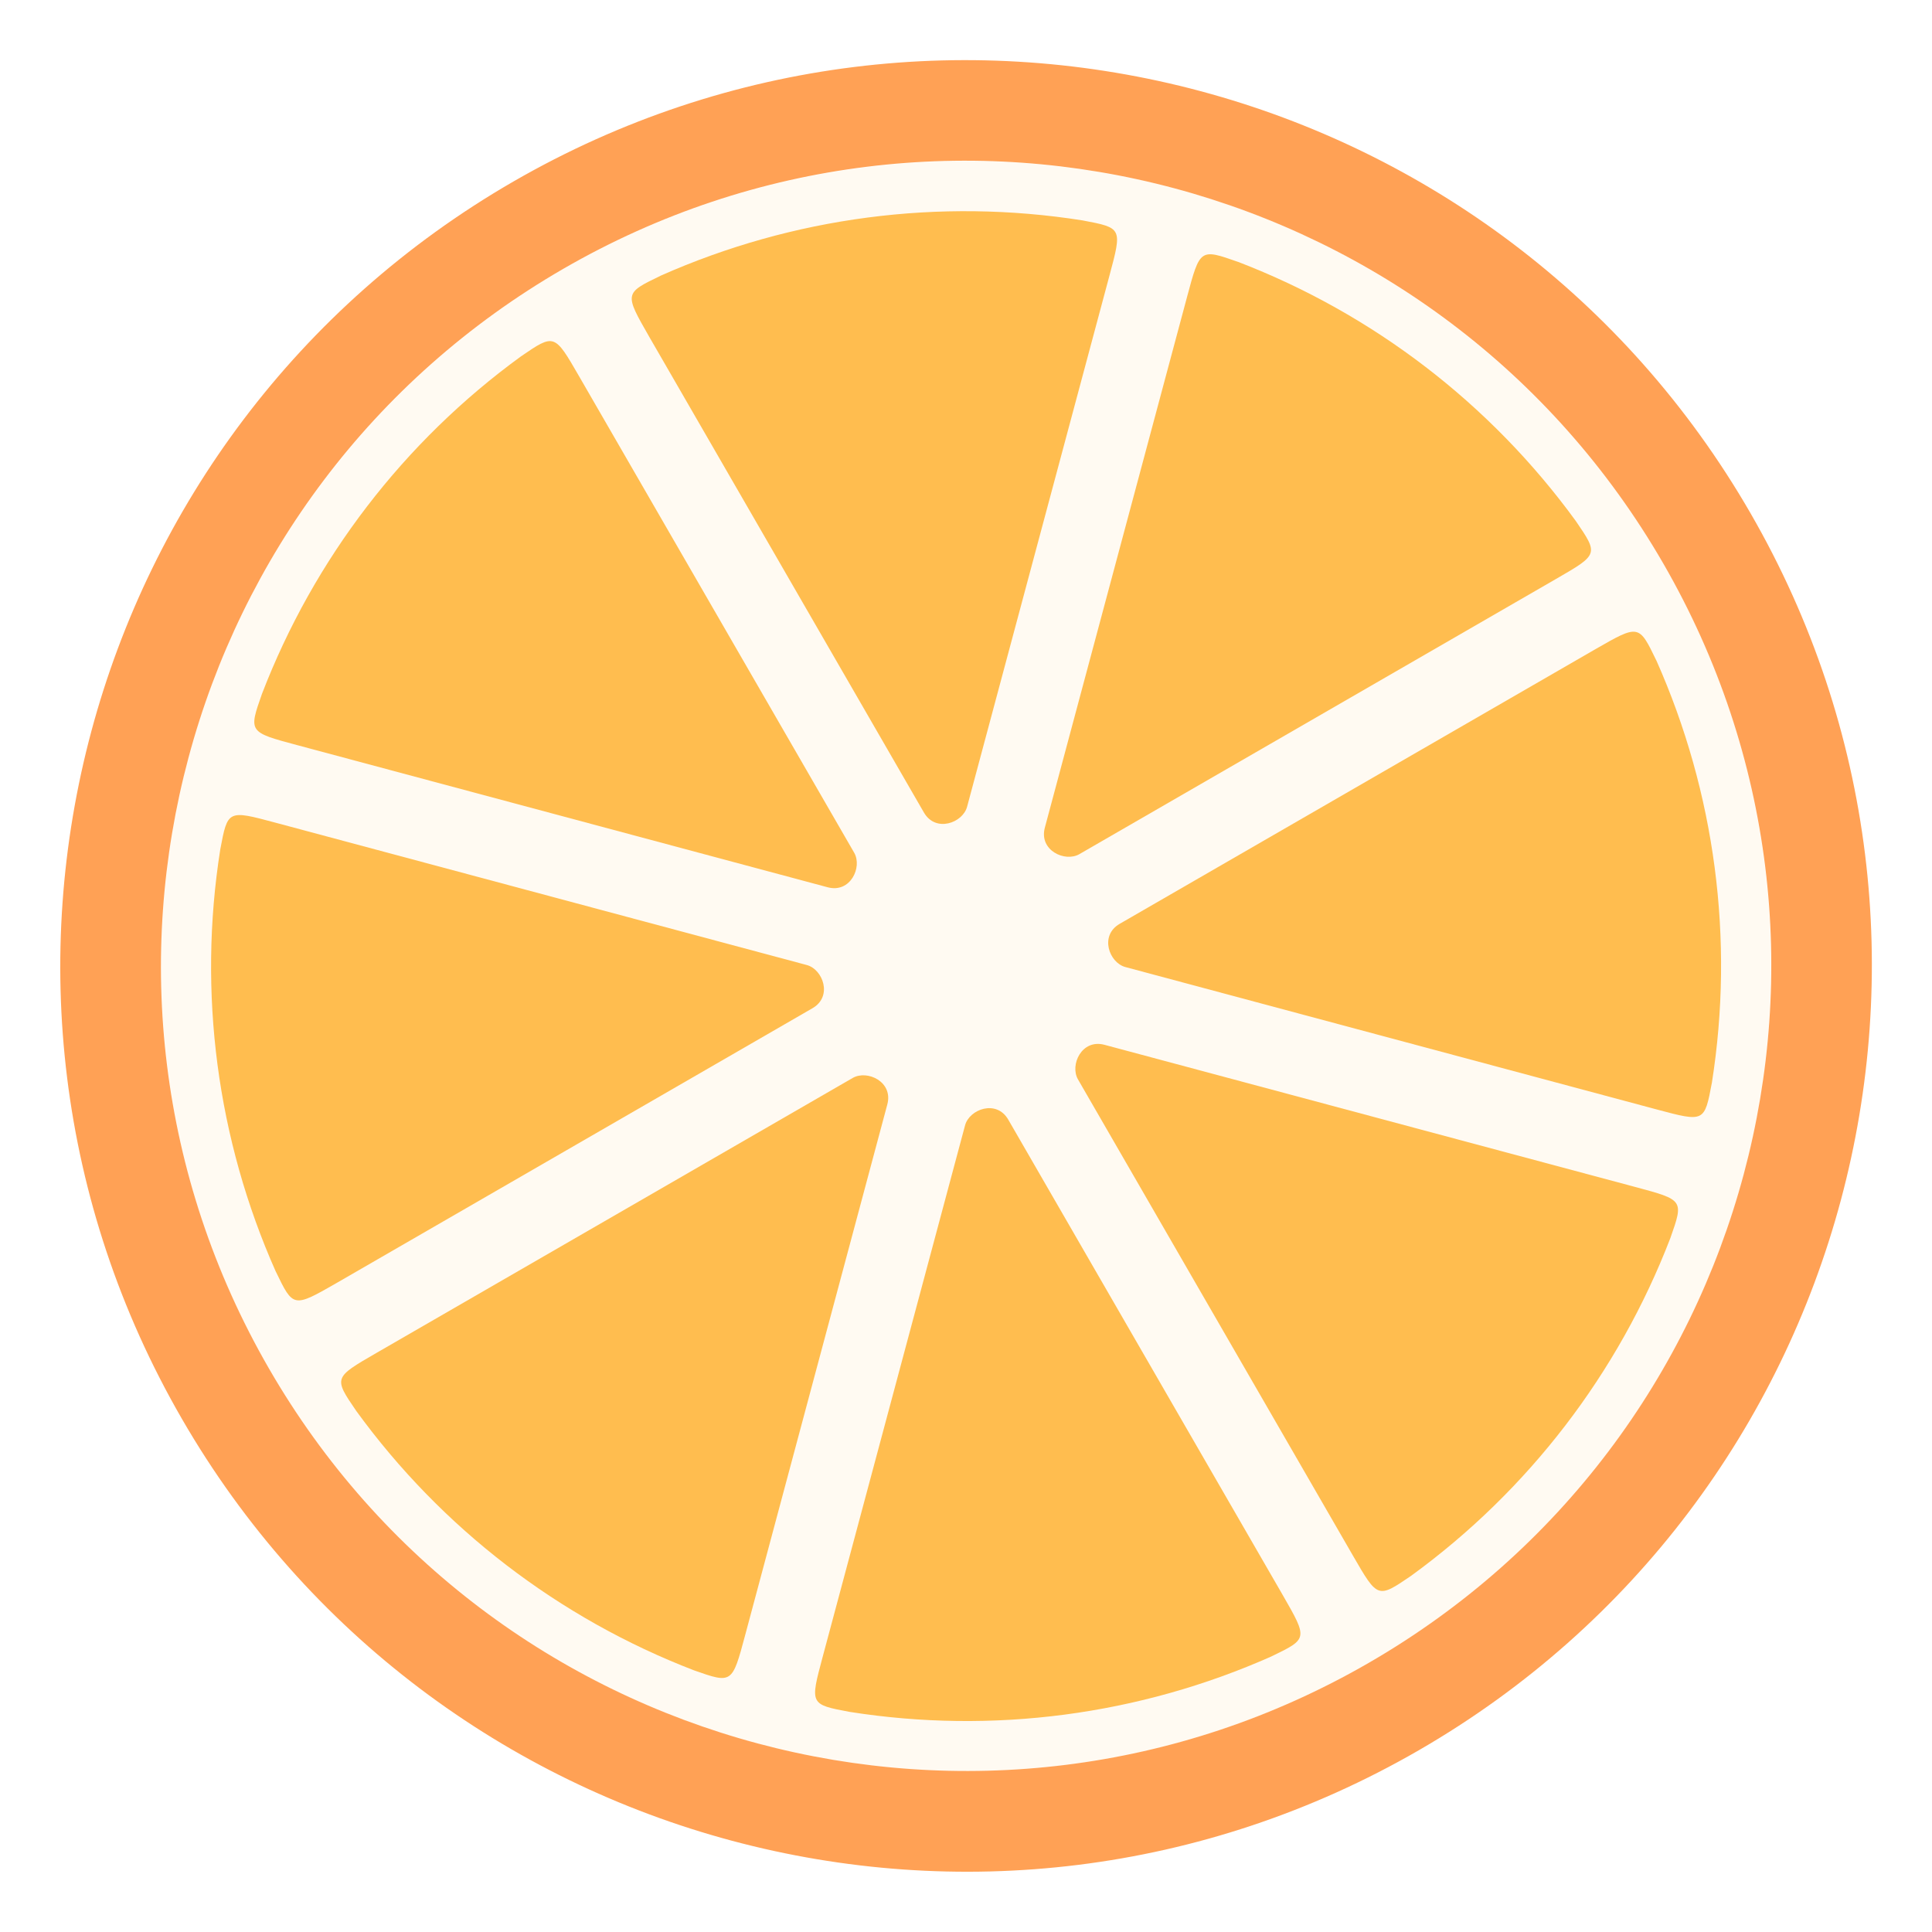
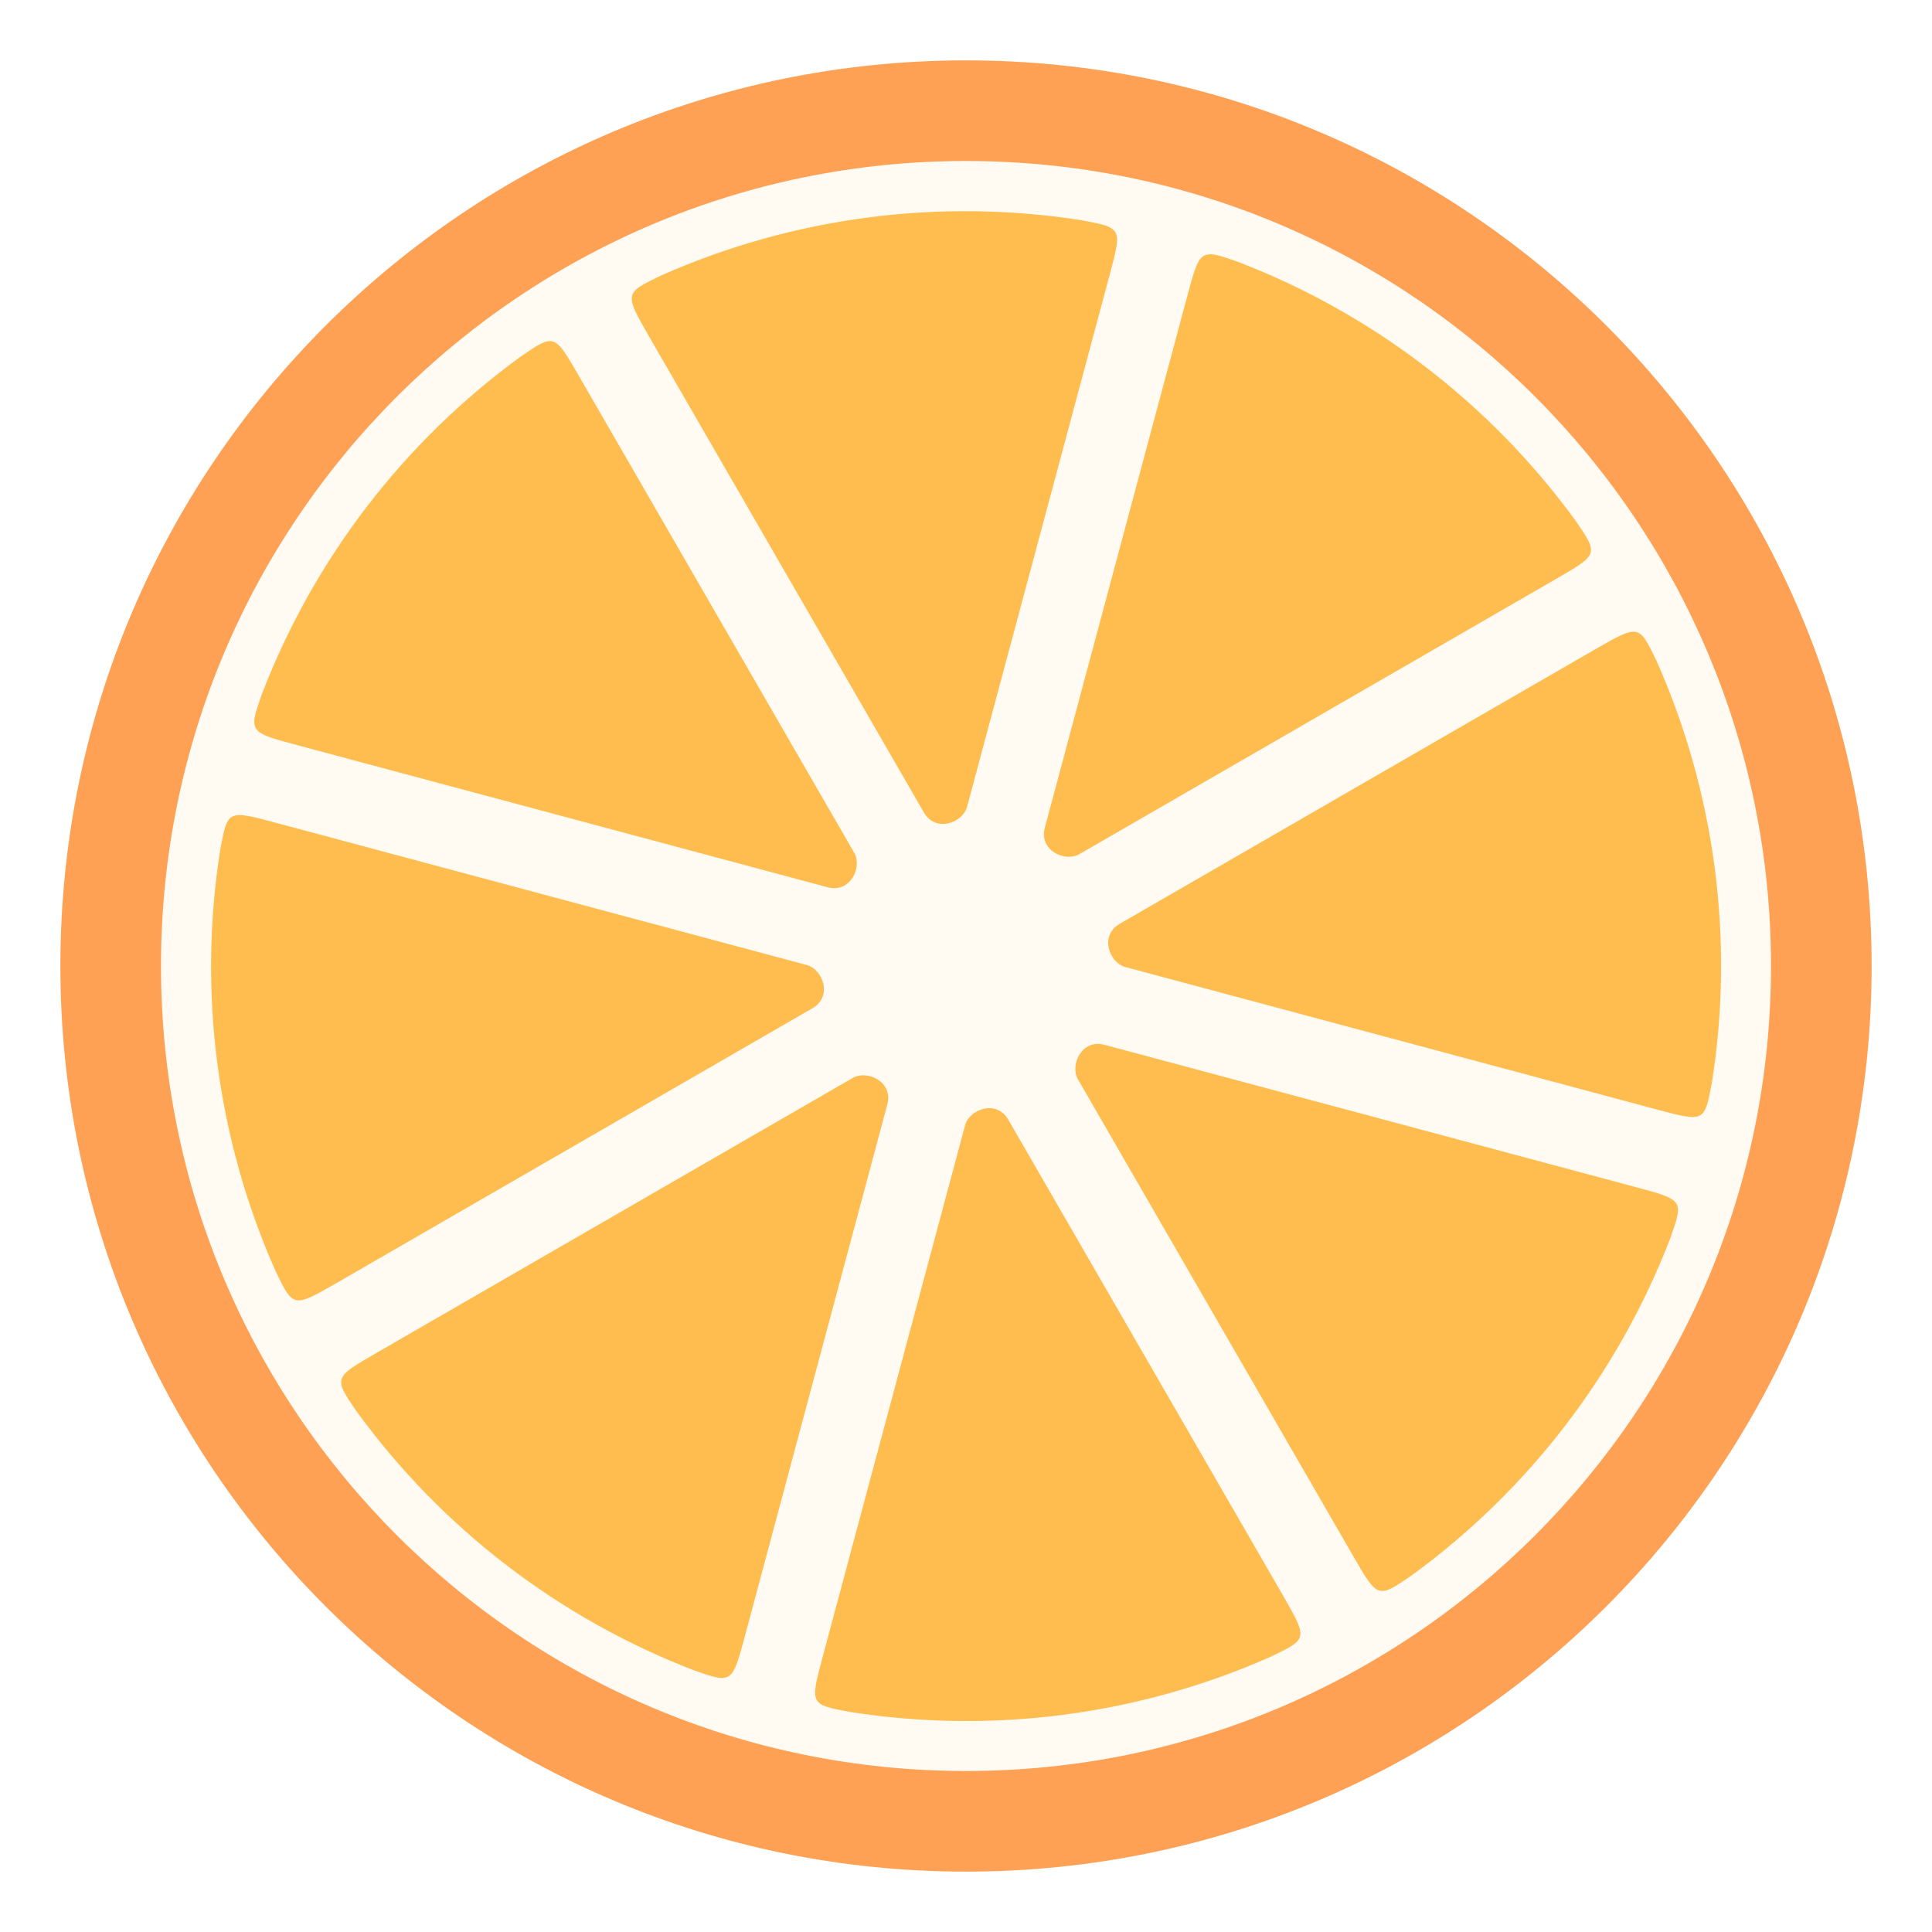
<svg xmlns="http://www.w3.org/2000/svg" id="OnO" data-name="OnO" viewBox="0 0 480 480">
  <defs>
    <style>.cls-1{fill:#fffaf2;}.cls-2{fill:#ffbd4f;}.cls-3{fill:#ffa155;}</style>
  </defs>
-   <circle class="cls-1" cx="240.02" cy="240.01" r="200" />
+   <circle class="cls-3" cx="240" cy="240" r="225" />
+   <circle class="cls-1" cx="240" cy="240" r="200" />
  <path class="cls-2" d="M307.6,65.07c-9.46-3.33-9.46-3.33-12.7,8.77L259.59,205.62c-1.52,5.66,5,8.66,8.58,6.59l118.4-68.36c10.6-6.12,10.6-6.12,4.94-14.4h0A186.66,186.66,0,0,0,307.6,65.06" />
  <path class="cls-2" d="M164.1,68.52c-9,4.34-9,4.34-2.78,15.19l68.22,118.15c2.93,5.07,9.66,2.58,10.73-1.42l35.38-132c3.17-11.82,3.17-11.82-6.69-13.68h0A186.65,186.65,0,0,0,164.1,68.51" />
  <path class="cls-2" d="M65.07,172.43c-3.32,9.46-3.32,9.46,8.78,12.7l131.78,35.31c5.66,1.52,8.66-5,6.59-8.58L143.86,93.46c-6.12-10.6-6.12-10.6-14.4-4.94h0a186.58,186.58,0,0,0-64.39,83.91" />
  <path class="cls-2" d="M68.53,315.93c4.34,9,4.34,9,15.18,2.78l118.15-68.22c5.08-2.93,2.59-9.66-1.41-10.73L68.39,204.38c-11.82-3.17-11.82-3.17-13.67,6.69h0a186.65,186.65,0,0,0,13.8,104.86" />
  <path class="cls-2" d="M172.44,415c9.46,3.32,9.46,3.32,12.7-8.78L220.45,274.4c1.52-5.66-5-8.66-8.59-6.59L93.46,336.17c-10.59,6.12-10.59,6.12-4.93,14.4h0A186.61,186.61,0,0,0,172.44,415" />
  <path class="cls-2" d="M315.94,411.5c9-4.34,9-4.34,2.77-15.18L250.5,278.17c-2.93-5.08-9.66-2.59-10.73,1.41L204.39,411.64c-3.17,11.82-3.17,11.82,6.68,13.67h0a186.68,186.68,0,0,0,104.87-13.8" />
  <path class="cls-2" d="M415,307.59c3.33-9.46,3.33-9.46-8.77-12.7L274.41,259.58c-5.66-1.52-8.66,5-6.59,8.59l68.36,118.4c6.12,10.59,6.12,10.59,14.4,4.94h0A186.61,186.61,0,0,0,415,307.59" />
  <path class="cls-2" d="M411.51,164.09c-4.34-9-4.34-9-15.19-2.77L278.17,229.53c-5.07,2.93-2.58,9.66,1.42,10.73l132.05,35.39c11.83,3.16,11.83,3.16,13.68-6.69h0a186.68,186.68,0,0,0-13.8-104.87" />
-   <path class="cls-3" d="M127.53,45.11C19.92,107.24-17,244.85,45.17,352.47S244.92,497,352.53,434.83,497,235.08,434.89,127.47,235.14-17,127.53,45.11ZM340,413.17c-95.66,55.23-218,22.45-273.2-73.2S44.37,122,140,66.76,358,44.31,413.24,140,435.69,357.94,340,413.17Z" />
</svg>
